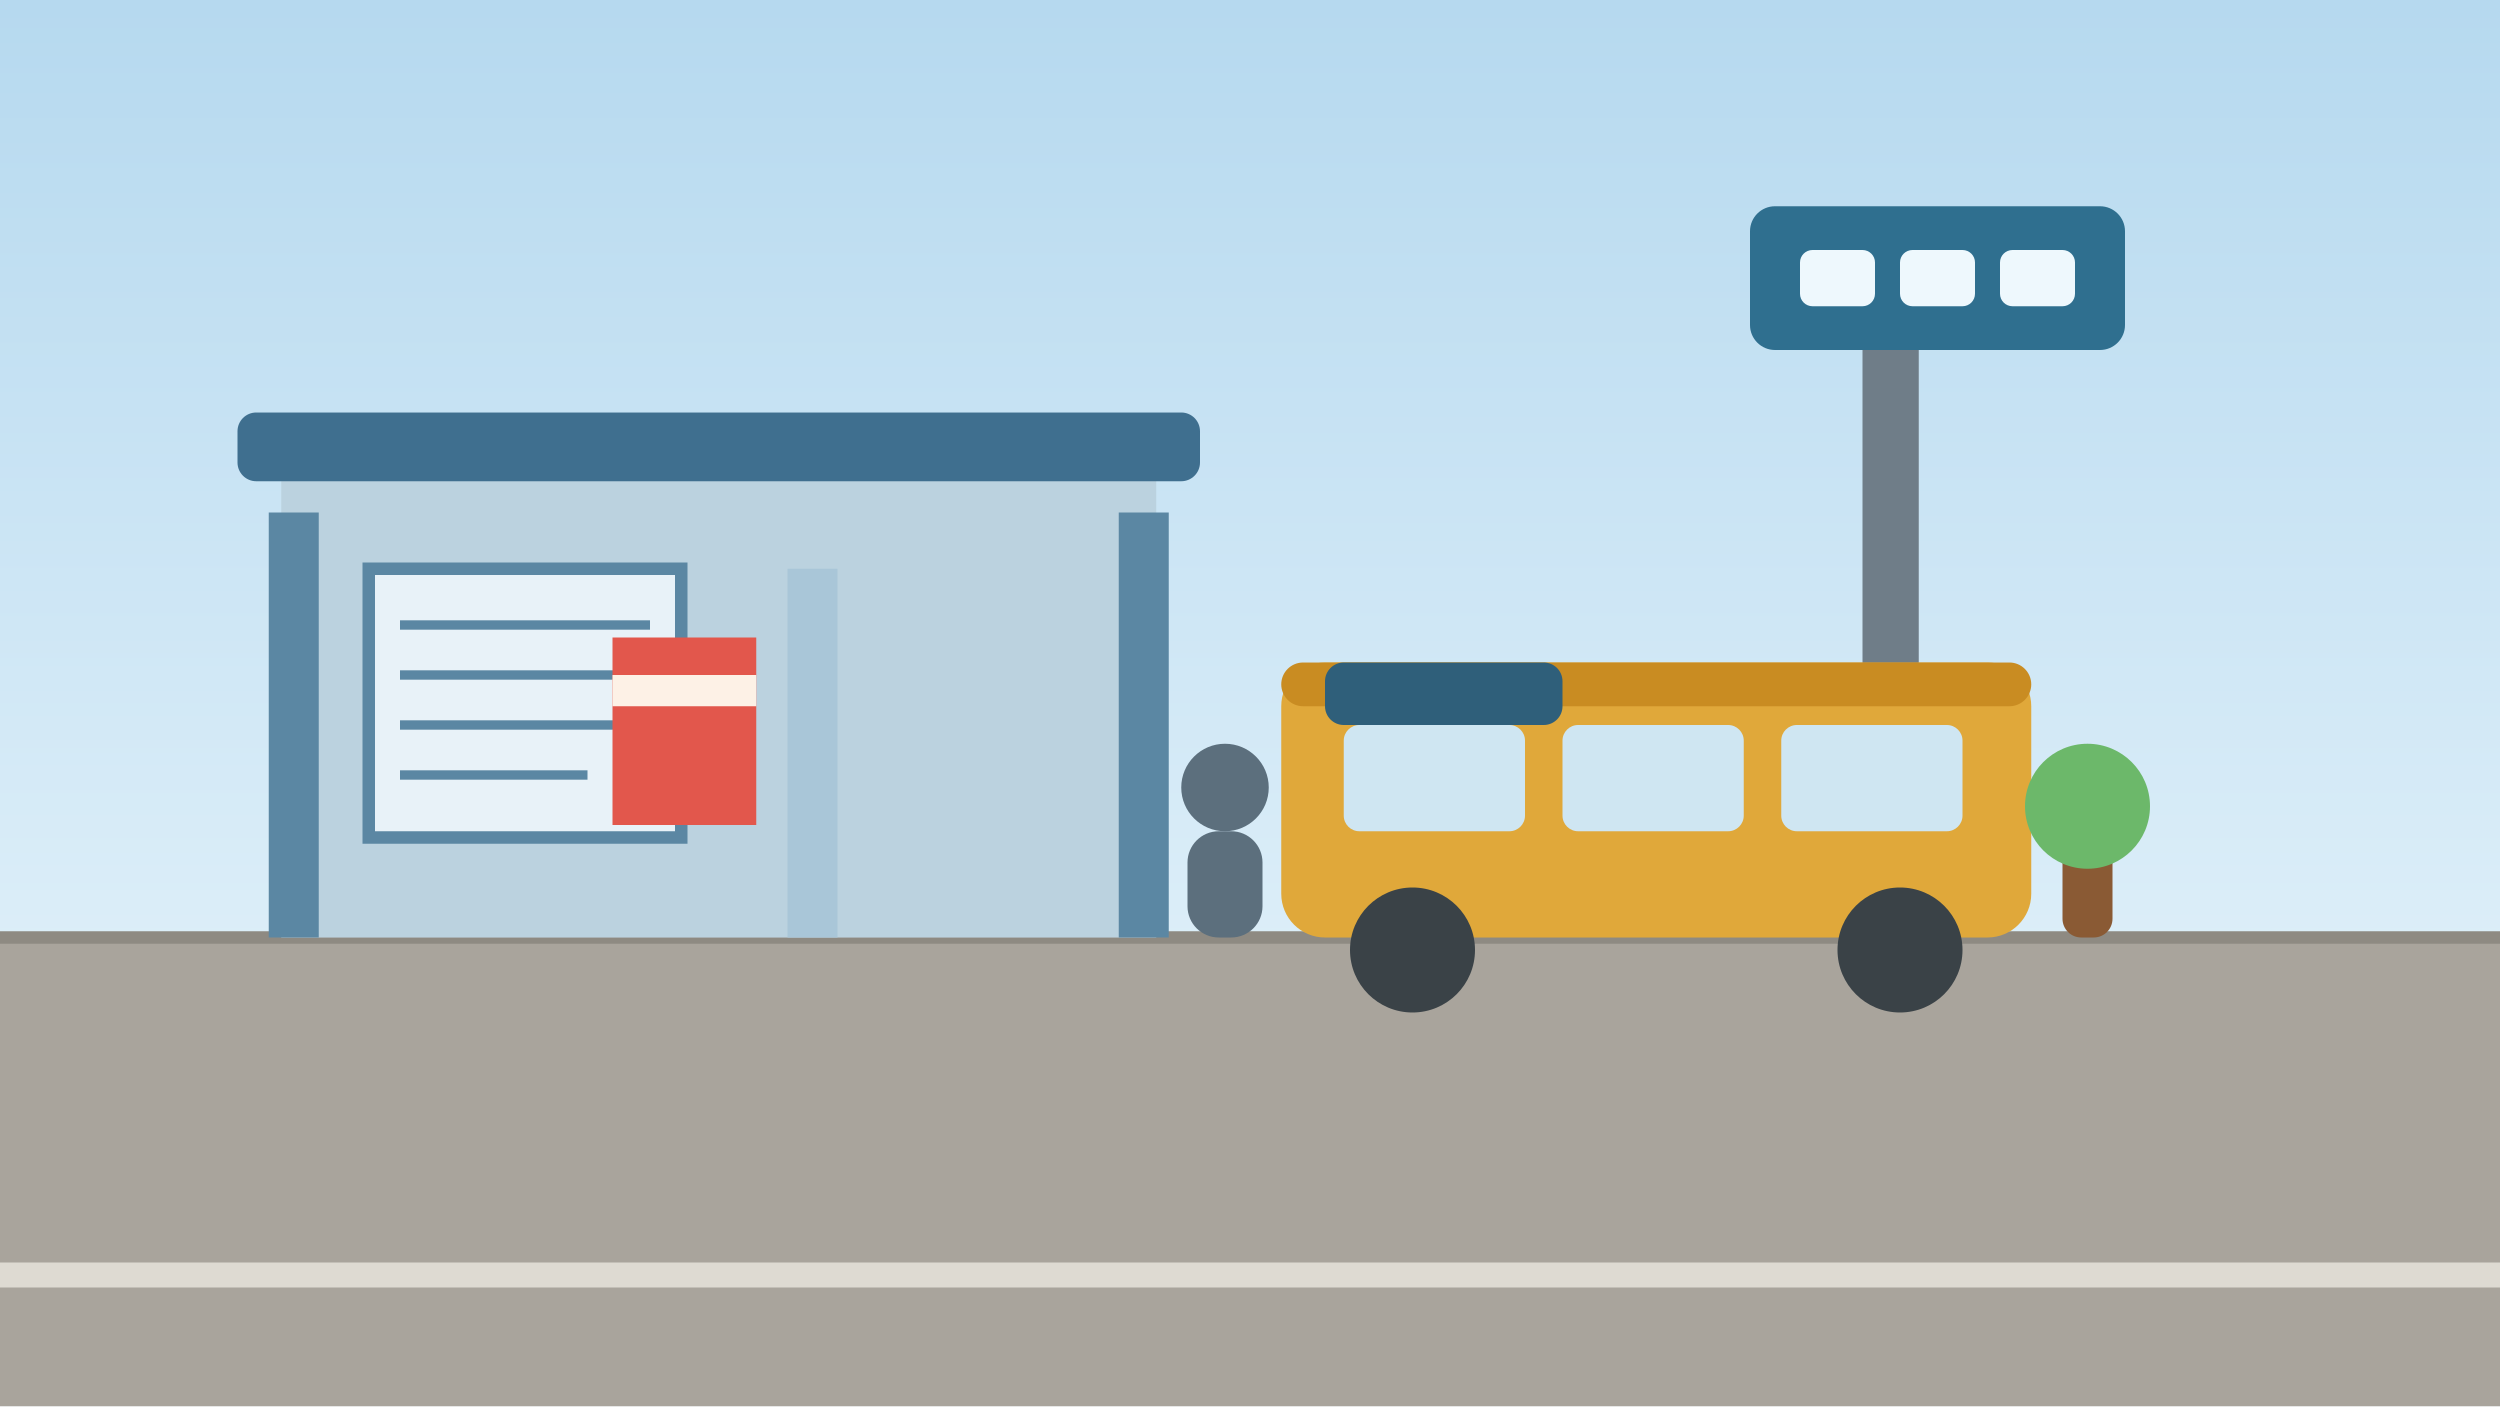
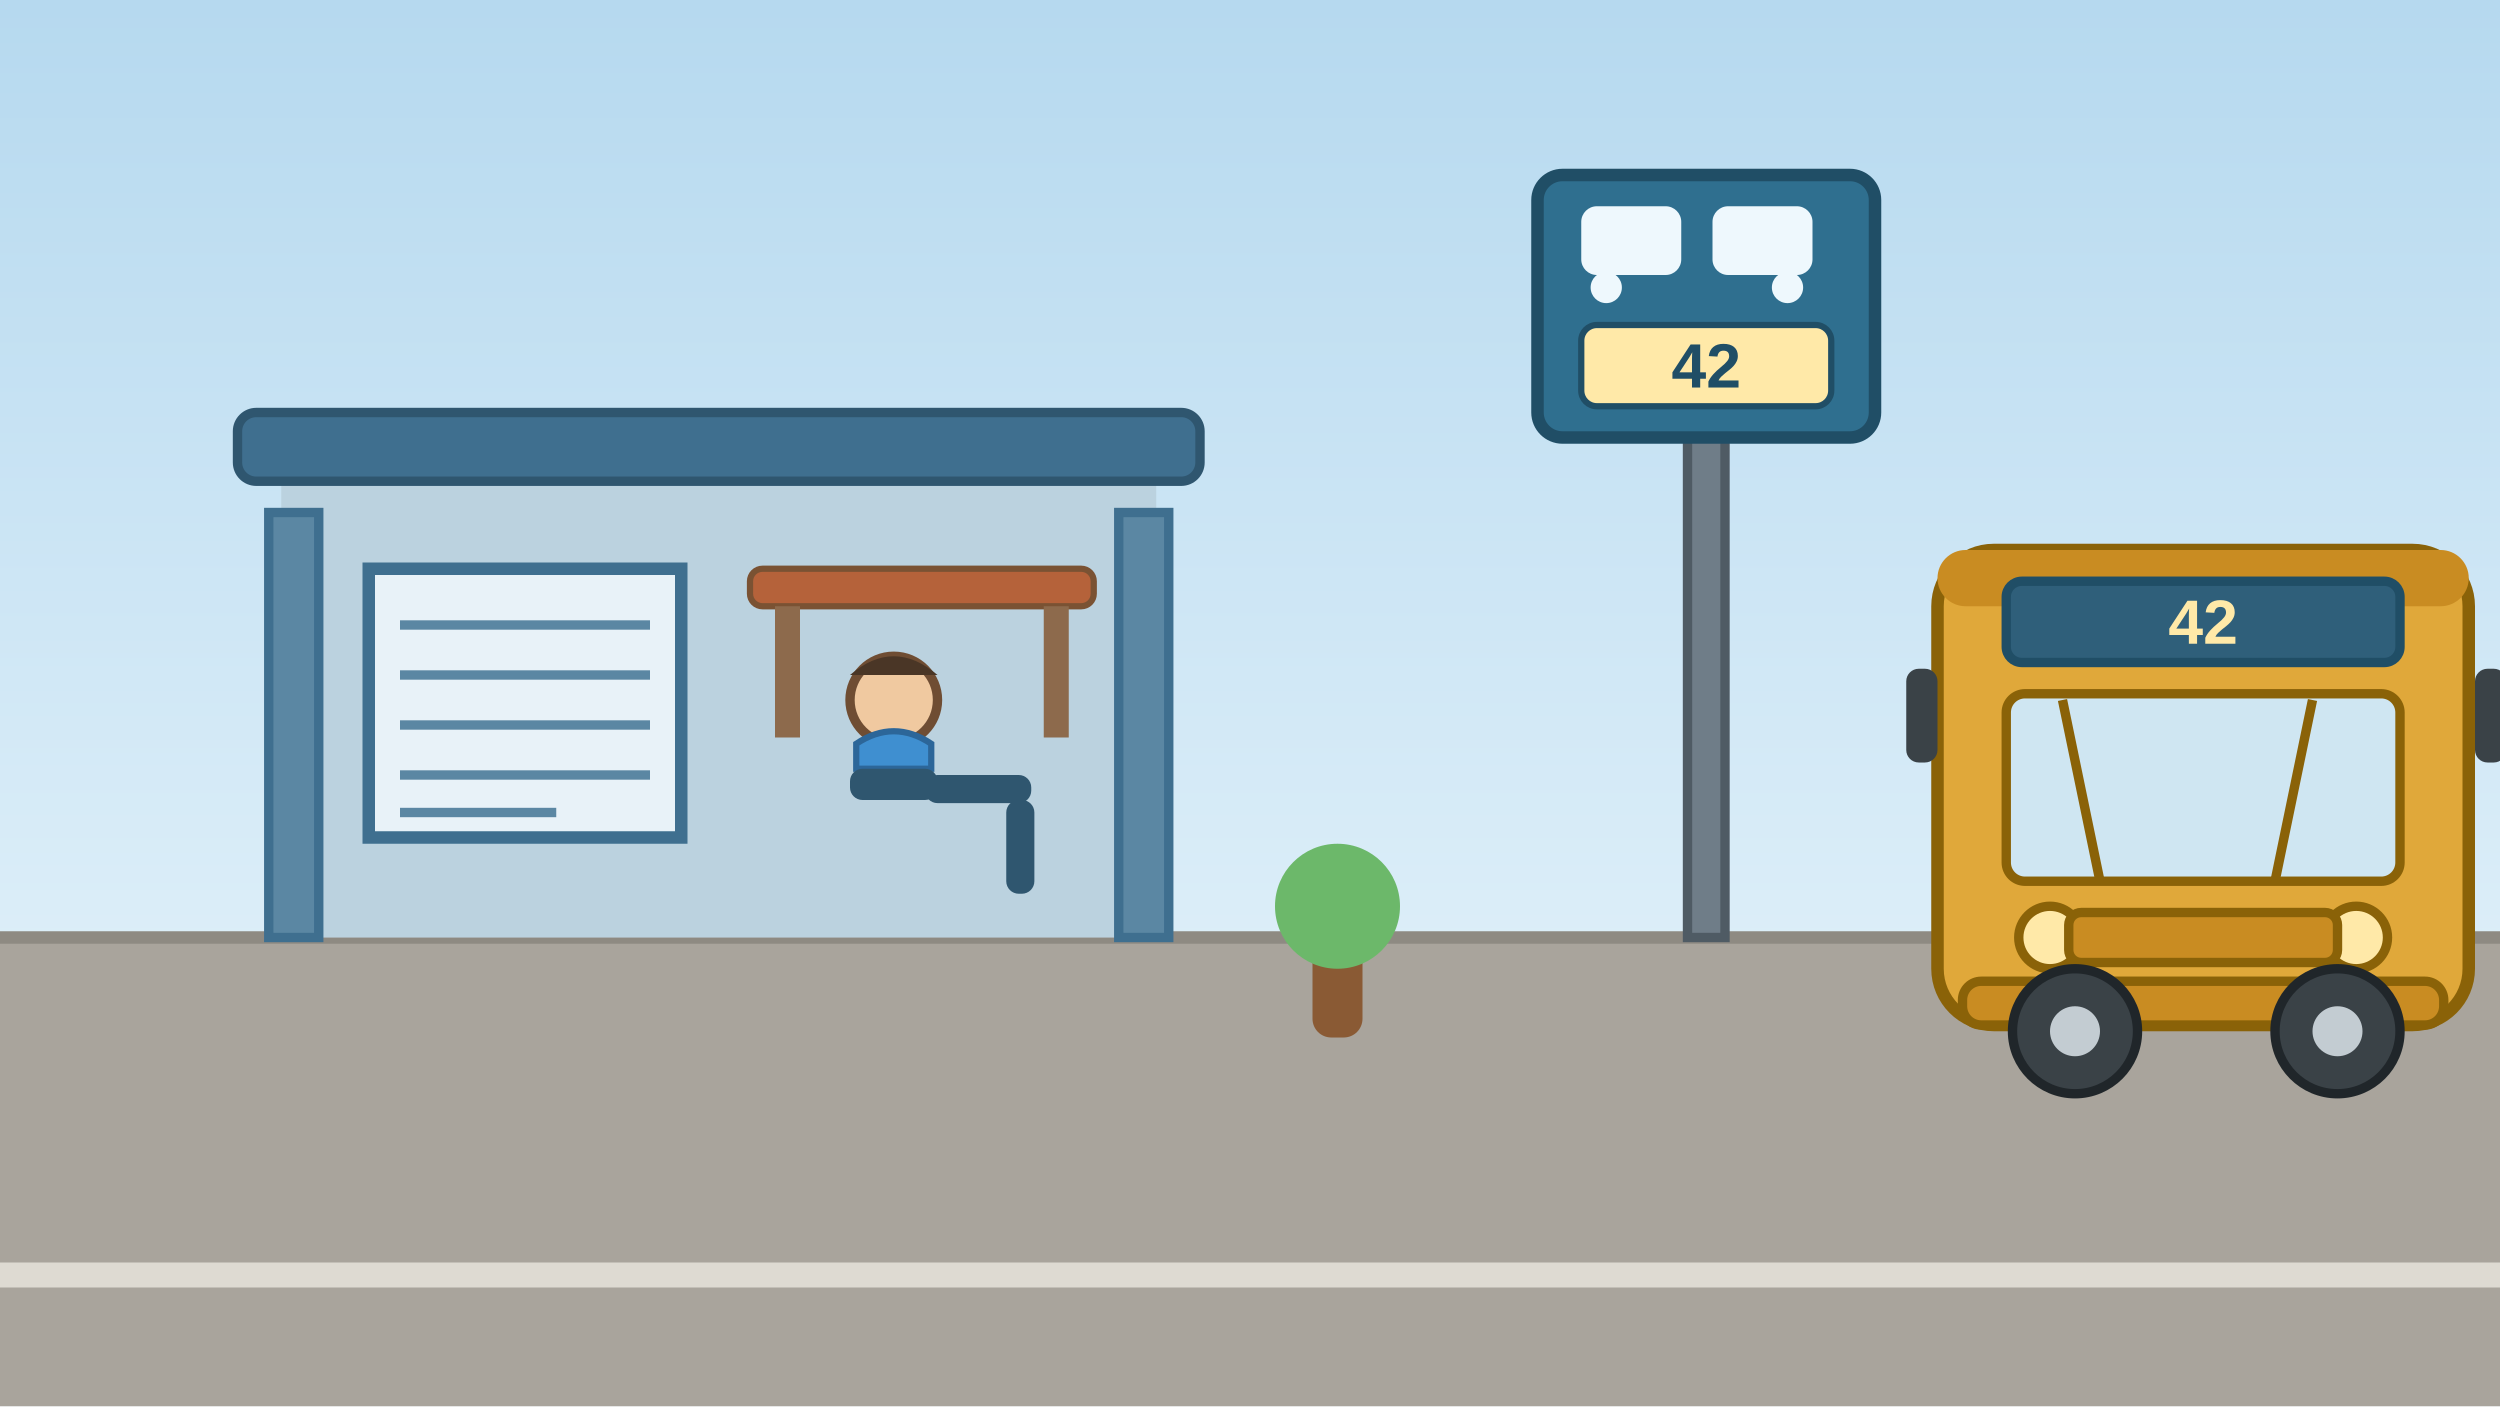
- <svg xmlns="http://www.w3.org/2000/svg" width="800" height="450" viewBox="0 0 800 450" role="img" aria-label="A bus stop with a shelter, timetable board, bus and a waiting passenger">
+ <svg xmlns="http://www.w3.org/2000/svg" width="800" height="450" viewBox="0 0 800 450" role="img" aria-label="A bus stop with a route 42 sign, a bench with a waiting passenger, a timetable shelter and a bus arriving with route 42 on the front">
  <defs>
    <linearGradient id="s13sky" x1="0" y1="0" x2="0" y2="1">
      <stop offset="0" stop-color="#b6d9ef" />
      <stop offset="1" stop-color="#eef8fd" />
    </linearGradient>
  </defs>
  <rect width="800" height="450" fill="url(#s13sky)" />
  <rect y="300" width="800" height="150" fill="#a9a49c" />
  <path d="M0 300 h800" stroke="#8e8a82" stroke-width="4" />
  <rect y="404" width="800" height="8" fill="#dedad2" />
  <g>
    <rect x="90" y="150" width="280" height="150" fill="#cfe0ea" />
    <rect x="90" y="150" width="280" height="150" fill="#7fa8c0" opacity="0.25" />
-     <rect x="76" y="132" width="308" height="22" rx="6" fill="#3f6f8f" />
-     <rect x="86" y="164" width="16" height="136" fill="#5b87a3" />
-     <rect x="358" y="164" width="16" height="136" fill="#5b87a3" />
-     <rect x="118" y="182" width="100" height="86" fill="#e8f2f8" stroke="#5b87a3" stroke-width="4" />
+     <rect x="76" y="132" width="308" height="22" rx="6" fill="#3f6f8f" stroke="#2f566f" stroke-width="3" />
+     <rect x="86" y="164" width="16" height="136" fill="#5b87a3" stroke="#3f6f8f" stroke-width="3" />
+     <rect x="358" y="164" width="16" height="136" fill="#5b87a3" stroke="#3f6f8f" stroke-width="3" />
+     <rect x="118" y="182" width="100" height="86" fill="#e8f2f8" stroke="#3f6f8f" stroke-width="4" />
    <g stroke="#5b87a3" stroke-width="3">
-       <path d="M128 200 h80 M128 216 h80 M128 232 h80 M128 248 h60" />
+       <path d="M128 200 h80 M128 216 h80 M128 232 h80 M128 248 h80 M128 260 h50" />
    </g>
-     <rect x="252" y="182" width="16" height="118" fill="#a9c6d8" />
-     <rect x="196" y="204" width="46" height="60" fill="#e2574c" />
-     <rect x="196" y="216" width="46" height="10" fill="#fdf1e6" />
+     <rect x="240" y="182" width="110" height="12" rx="4" fill="#b5623a" stroke="#7a5233" stroke-width="2" />
+     <rect x="248" y="194" width="8" height="42" fill="#8d6a4c" />
+     <rect x="334" y="194" width="8" height="42" fill="#8d6a4c" />
  </g>
  <g>
-     <rect x="596" y="96" width="18" height="204" fill="#6f7d88" />
-     <rect x="560" y="66" width="120" height="46" rx="8" fill="#2f6f8f" />
-     <g fill="#eef8fd">
-       <rect x="576" y="80" width="24" height="18" rx="4" />
-       <rect x="608" y="80" width="24" height="18" rx="4" />
-       <rect x="640" y="80" width="24" height="18" rx="4" />
-     </g>
+     <circle cx="286" cy="224" r="14" fill="#f0c9a0" stroke="#6f4d33" stroke-width="3" />
+     <path d="M272 216 q14 -12 28 0 z" fill="#4a3626" />
+     <path d="M274 238 q12 -8 24 0 v8 h-24 z" fill="#3f8fd0" stroke="#2c6699" stroke-width="2" />
+     <rect x="272" y="246" width="28" height="10" rx="4" fill="#2f566f" />
+     <rect x="296" y="248" width="34" height="9" rx="4" fill="#2f566f" />
+     <rect x="322" y="256" width="9" height="30" rx="4" fill="#2f566f" />
  </g>
  <g>
-     <rect x="410" y="212" width="240" height="88" rx="14" fill="#e0a83a" />
-     <rect x="410" y="212" width="240" height="14" rx="7" fill="#c98c22" />
-     <rect x="430" y="232" width="58" height="34" rx="5" fill="#cfe6f2" />
-     <rect x="500" y="232" width="58" height="34" rx="5" fill="#cfe6f2" />
-     <rect x="570" y="232" width="58" height="34" rx="5" fill="#cfe6f2" />
-     <rect x="424" y="212" width="76" height="20" rx="6" fill="#2f5f7a" />
-     <circle cx="452" cy="304" r="20" fill="#3a4247" />
-     <circle cx="608" cy="304" r="20" fill="#3a4247" />
-   </g>
-   <g fill="#5c6f7d">
-     <circle cx="392" cy="252" r="14" />
-     <rect x="380" y="266" width="24" height="34" rx="10" />
+     <rect x="540" y="140" width="12" height="160" fill="#6f7d88" stroke="#4f5b64" stroke-width="3" />
+     <rect x="492" y="56" width="108" height="84" rx="8" fill="#2f6f8f" stroke="#204e66" stroke-width="4" />
+     <rect x="506" y="66" width="32" height="22" rx="5" fill="#eef8fd" />
+     <rect x="548" y="66" width="32" height="22" rx="5" fill="#eef8fd" />
+     <circle cx="514" cy="92" r="5" fill="#eef8fd" />
+     <circle cx="572" cy="92" r="5" fill="#eef8fd" />
+     <rect x="506" y="104" width="80" height="26" rx="5" fill="#ffe9a8" stroke="#204e66" stroke-width="2" />
+     <text x="546" y="124" font-family="Arial, Helvetica, sans-serif" font-size="20" font-weight="bold" fill="#204e66" text-anchor="middle">42</text>
  </g>
  <g>
-     <rect x="660" y="268" width="16" height="32" rx="6" fill="#8a5a34" />
-     <circle cx="668" cy="258" r="20" fill="#6cb86a" />
+     <rect x="620" y="176" width="170" height="152" rx="18" fill="#e0a83a" stroke="#8a6208" stroke-width="4" />
+     <rect x="620" y="176" width="170" height="18" rx="9" fill="#c98c22" />
+     <rect x="642" y="186" width="126" height="26" rx="5" fill="#2f5f7a" stroke="#204e66" stroke-width="3" />
+     <text x="705" y="206" font-family="Arial, Helvetica, sans-serif" font-size="20" font-weight="bold" fill="#ffe9a8" text-anchor="middle">42</text>
+     <rect x="642" y="222" width="126" height="60" rx="6" fill="#cfe6f2" stroke="#8a6208" stroke-width="3" />
+     <path d="M660 224 l12 58 M740 224 l-12 58" stroke="#8a6208" stroke-width="3" />
+     <circle cx="656" cy="300" r="10" fill="#ffe9a8" stroke="#8a6208" stroke-width="3" />
+     <circle cx="754" cy="300" r="10" fill="#ffe9a8" stroke="#8a6208" stroke-width="3" />
+     <rect x="662" y="292" width="86" height="16" rx="4" fill="#c98c22" stroke="#8a6208" stroke-width="3" />
+     <rect x="628" y="314" width="154" height="14" rx="6" fill="#c98c22" stroke="#8a6208" stroke-width="3" />
+     <circle cx="664" cy="330" r="20" fill="#3a4247" stroke="#20262a" stroke-width="3" />
+     <circle cx="664" cy="330" r="8" fill="#c3ccd2" />
+     <circle cx="748" cy="330" r="20" fill="#3a4247" stroke="#20262a" stroke-width="3" />
+     <circle cx="748" cy="330" r="8" fill="#c3ccd2" />
+     <rect x="610" y="214" width="10" height="30" rx="4" fill="#3a4247" />
+     <rect x="792" y="214" width="10" height="30" rx="4" fill="#3a4247" />
+   </g>
+   <g>
+     <rect x="420" y="300" width="16" height="32" rx="6" fill="#8a5a34" />
+     <circle cx="428" cy="290" r="20" fill="#6cb86a" />
  </g>
</svg>
